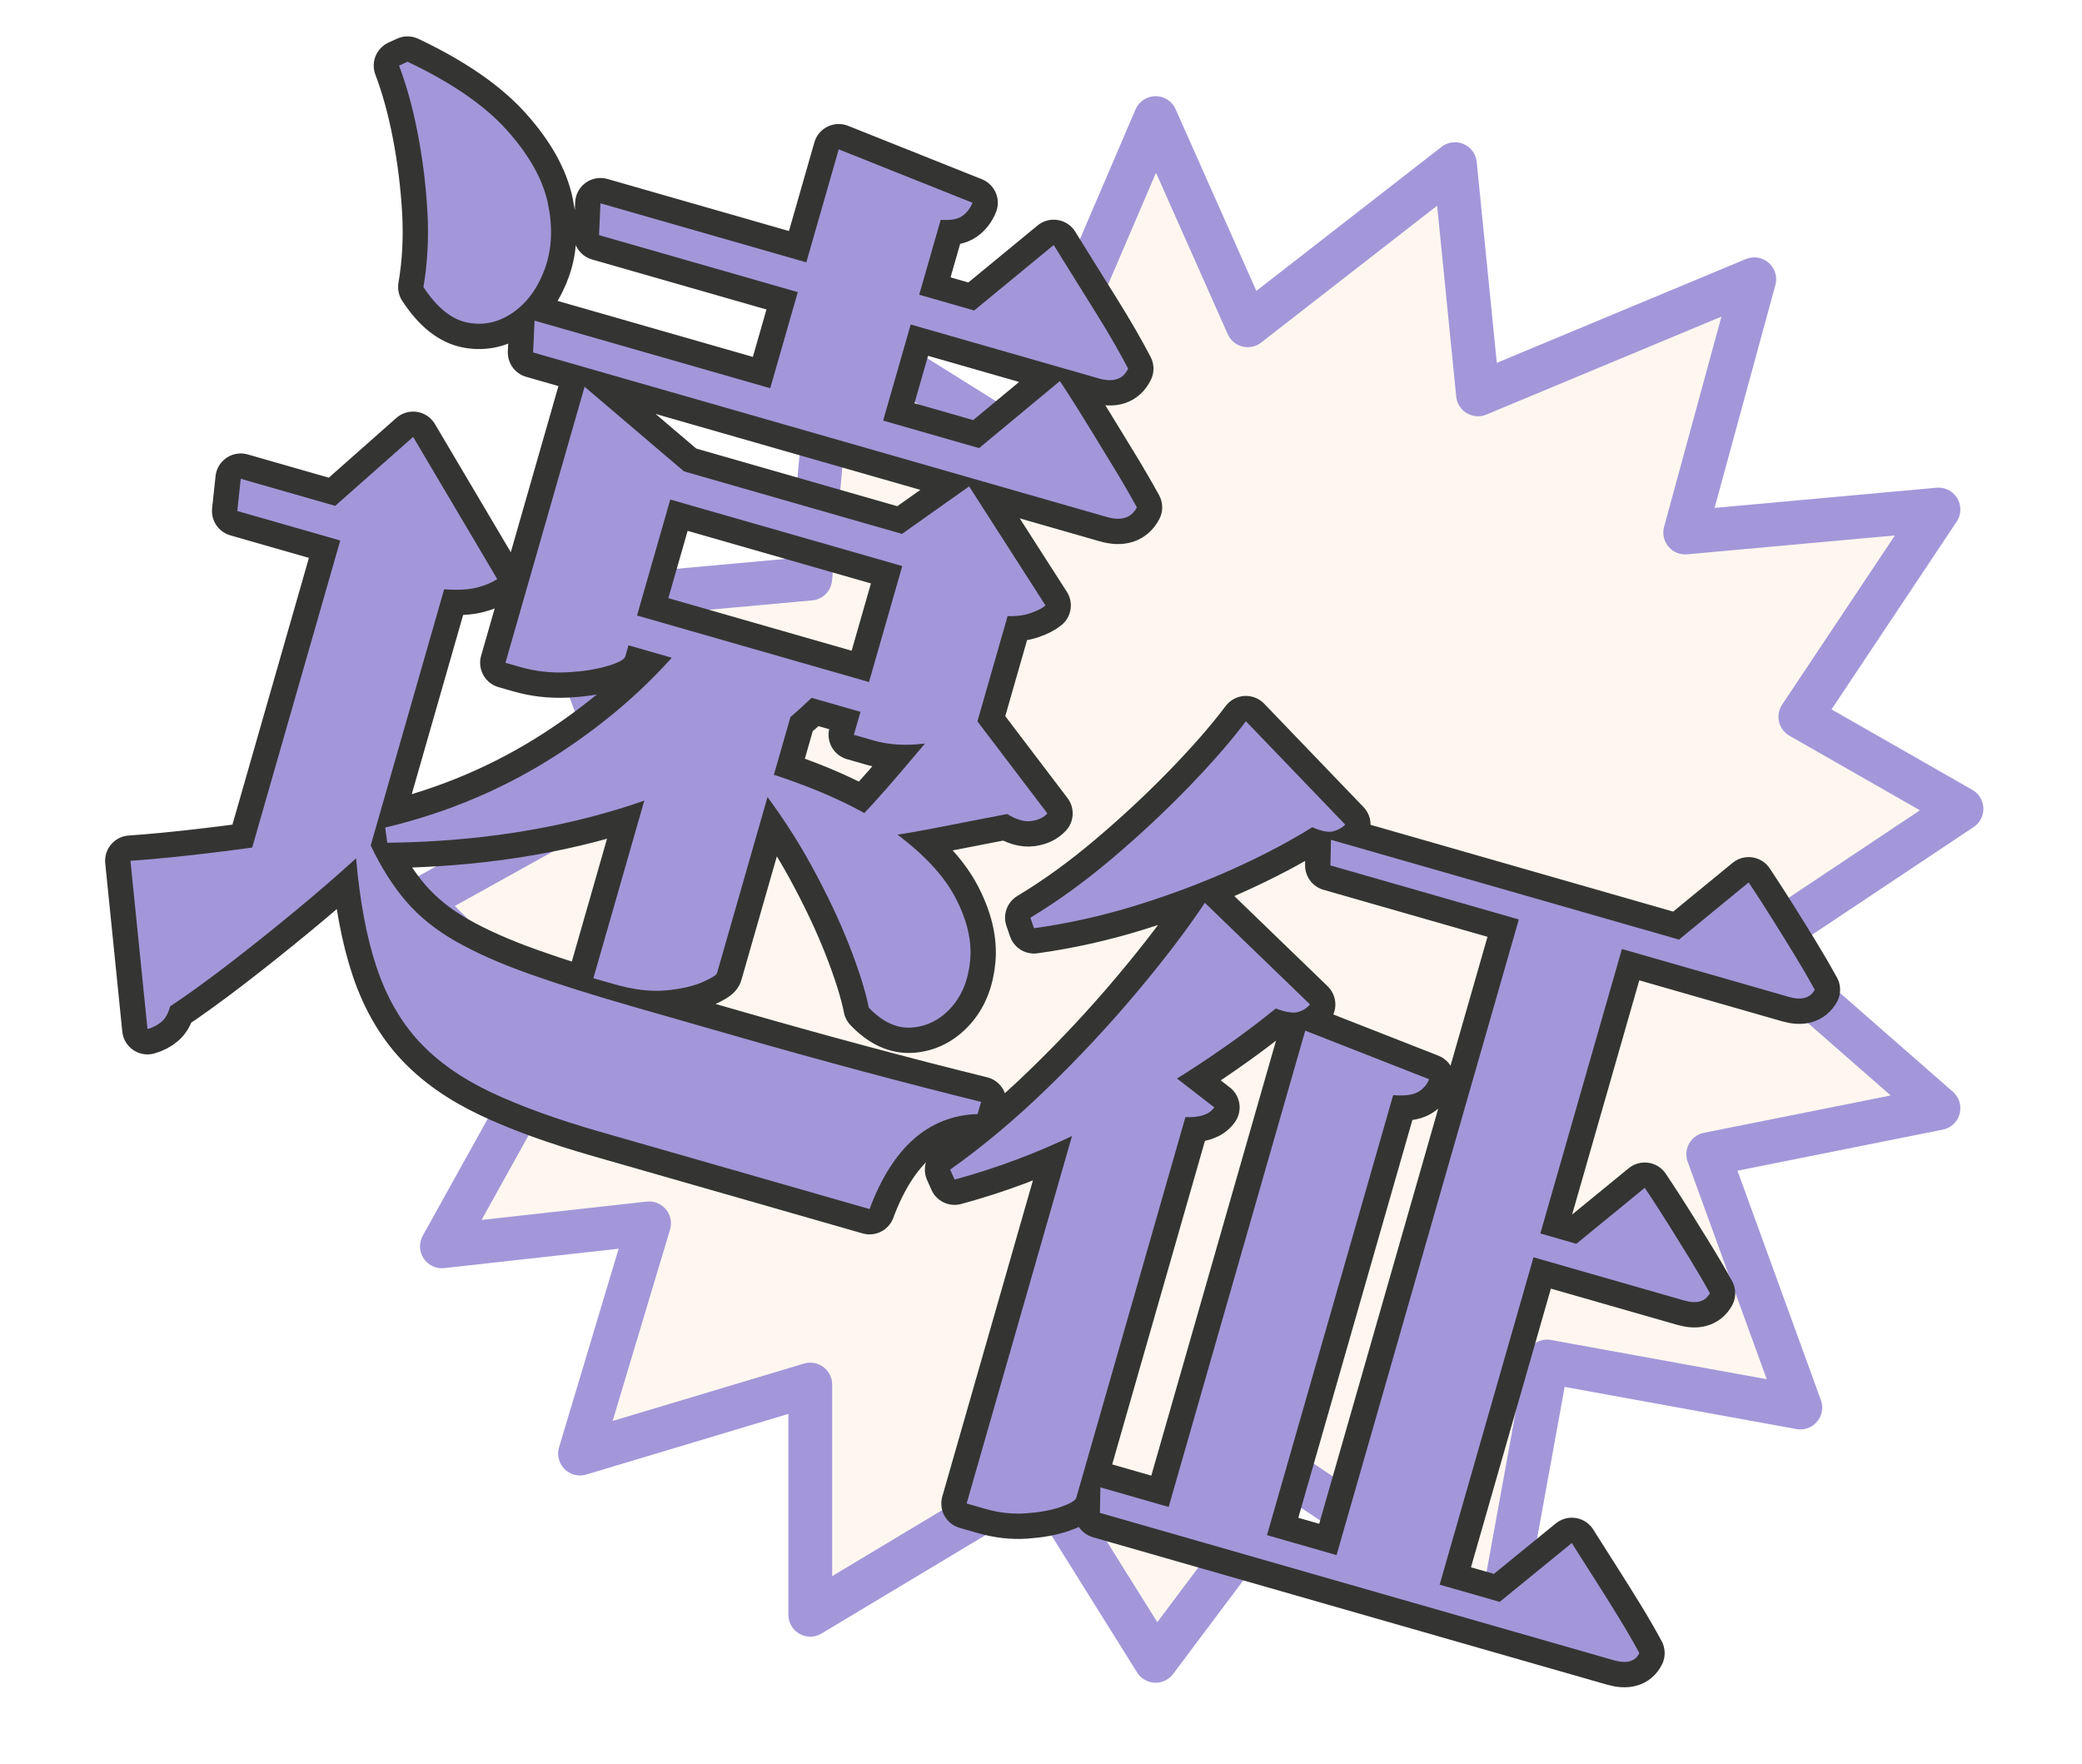
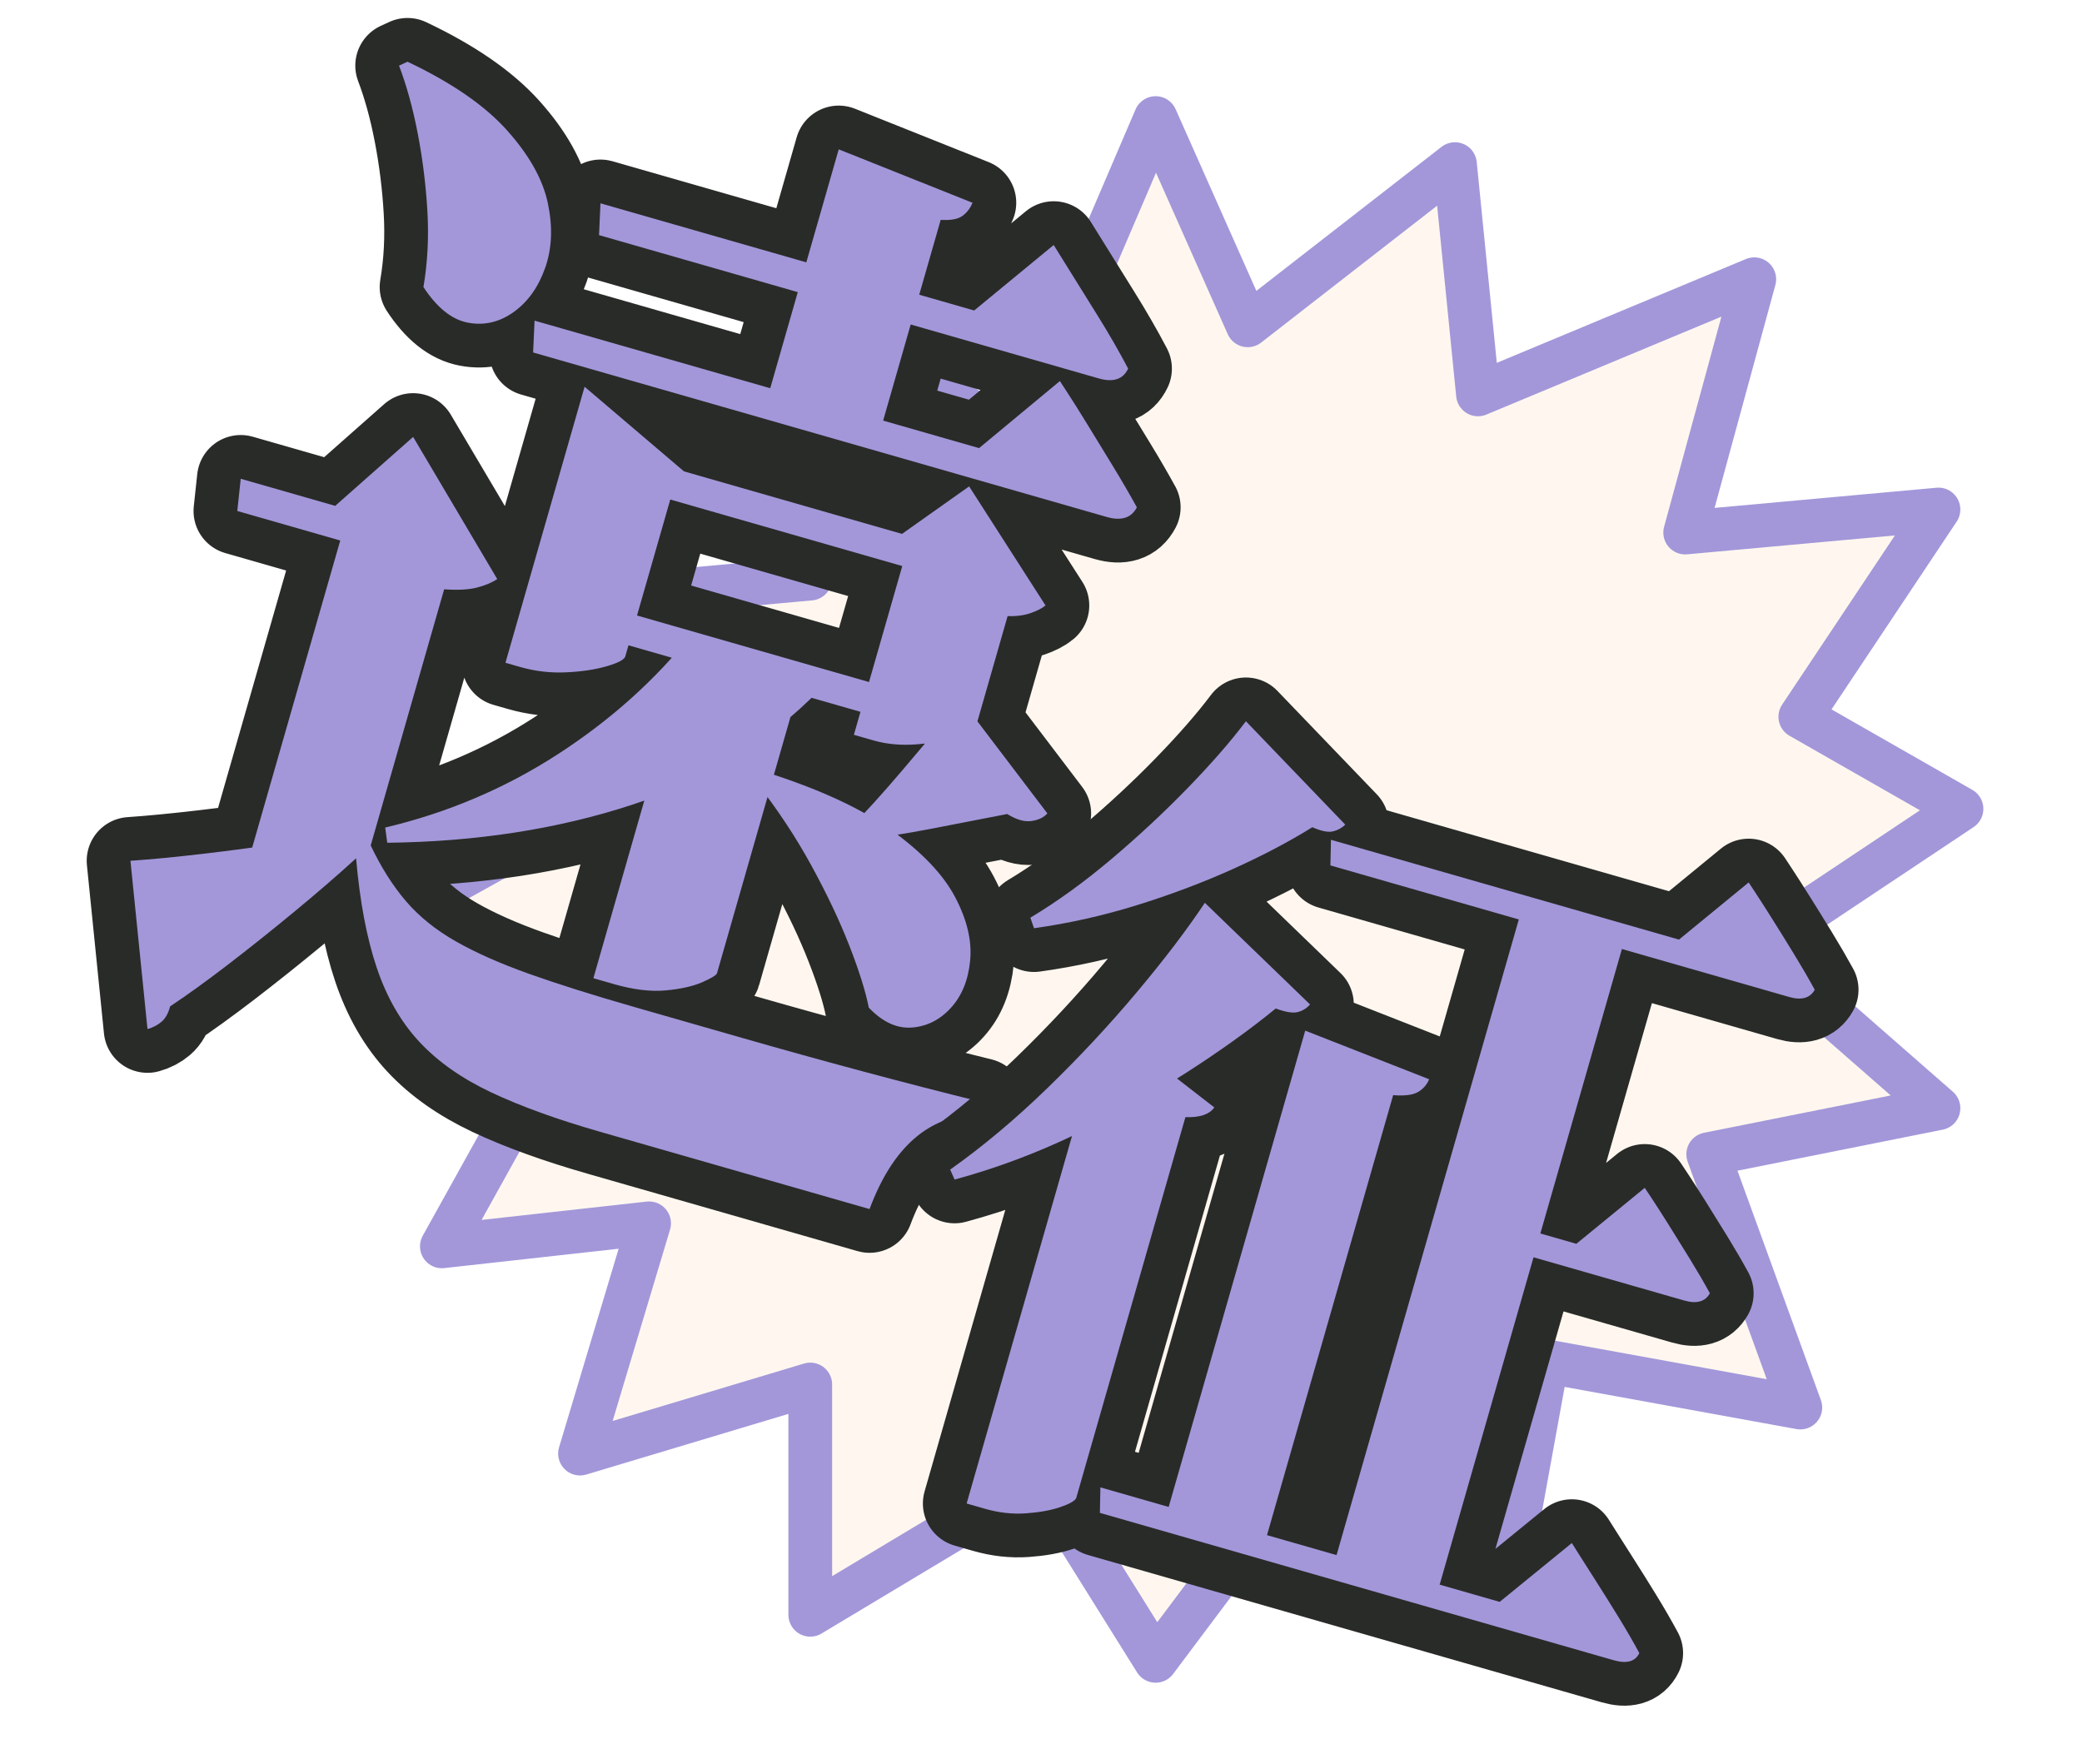
<svg xmlns="http://www.w3.org/2000/svg" viewBox="0 0 85 72">
  <defs />
  <g transform="translate(3 2) scale(.94)">
    <path d="M47 3L51 12 60 5 61 15 73 10 70 21 81 20 75 29 82 33 73 39 81 46 71 48 75 59 64 57 62 68 53 62 47 70 42 62 32 68 32 58 22 61 25 51 16 52 21 43 15 37 24 32 21 24 32 23 33 12 41 17Z" fill="#fff7ef" stroke="#a397da" stroke-width="1.9" stroke-linejoin="round" />
    <g transform="rotate(16 42 36)">
-       <path d="M20.22 29.875H34.803V31.221H20.22ZM32.495 23.296H32.099L34.333 20.509L38.947 24.565Q38.786 24.803 38.414 25.064Q38.043 25.326 37.492 25.463V30.544Q37.492 30.728 36.829 31.145Q36.167 31.562 35.219 31.91Q34.271 32.259 33.395 32.259H32.495ZM17.086 23.296V20.953L22.248 23.296H34.088V24.635H22.013V31.721Q22.013 31.94 21.359 32.353Q20.705 32.767 19.736 33.095Q18.768 33.423 17.748 33.423H17.086ZM24.854 8 31.078 8.628Q31.038 9.015 30.812 9.301Q30.586 9.586 29.955 9.723V19.376H24.854ZM15.553 13.105H32.438L34.974 9.42Q34.974 9.42 35.751 10.123Q36.527 10.825 37.608 11.8Q38.689 12.775 39.562 13.689Q39.437 14.45 38.45 14.45H15.874ZM14.206 18.792H34.29L36.861 15.025Q36.861 15.025 37.332 15.434Q37.804 15.843 38.543 16.519Q39.281 17.194 40.095 17.944Q40.909 18.694 41.587 19.376Q41.432 20.138 40.446 20.138H14.527ZM24.522 29.999H30.542V30.76Q28.268 34.995 24.058 37.845Q19.847 40.695 14.306 42.352L14.038 41.742Q17.681 39.695 20.368 36.613Q23.056 33.53 24.522 29.999ZM29.227 34.871Q32.935 34.971 35.23 35.801Q37.524 36.631 38.668 37.826Q39.812 39.02 40.049 40.278Q40.286 41.536 39.818 42.487Q39.35 43.438 38.428 43.783Q37.507 44.127 36.384 43.471Q35.884 42.499 34.829 41.116Q33.774 39.732 32.299 38.239Q30.825 36.746 29.015 35.426ZM36.564 29.525 41.514 33.225Q41.353 33.552 40.932 33.736Q40.511 33.92 39.845 33.73Q38.388 34.477 36.82 35.27Q35.252 36.063 33.934 36.603L33.476 36.143Q34.114 34.987 34.925 33.2Q35.736 31.414 36.564 29.525ZM13.647 42.663Q14.695 43.85 15.795 44.573Q16.894 45.295 18.346 45.647Q19.798 46 21.778 46.125Q23.758 46.251 26.569 46.251Q28.842 46.251 31.499 46.251Q34.156 46.251 36.92 46.203Q39.684 46.155 42.2 46.06V46.61Q39.16 47.589 38.826 51.87Q37.157 51.87 35.046 51.87Q32.935 51.87 30.764 51.87Q28.594 51.87 26.643 51.87Q23.742 51.87 21.642 51.53Q19.541 51.189 18.029 50.278Q16.517 49.368 15.36 47.691Q14.203 46.013 13.19 43.374Q12.329 44.773 11.25 46.344Q10.172 47.916 9.113 49.348Q8.054 50.779 7.199 51.782Q7.21 52.251 7.023 52.53Q6.836 52.81 6.526 53L3.8 46.179Q5.04 45.731 6.746 45.019Q8.451 44.308 10.274 43.471Q12.097 42.634 13.647 41.882ZM13.647 31.09V42.574L8.725 45.703V30.297H4.073L3.832 28.911H8.099L10.528 25.1L15.741 30.027Q15.476 30.341 14.997 30.624Q14.519 30.906 13.647 31.09ZM5.802 9.504Q8.945 10.022 10.78 11.178Q12.615 12.333 13.354 13.729Q14.094 15.124 14.017 16.453Q13.94 17.782 13.236 18.675Q12.532 19.568 11.461 19.673Q10.39 19.778 9.164 18.719Q8.987 17.12 8.42 15.501Q7.852 13.883 7.093 12.387Q6.335 10.891 5.495 9.768ZM24.533 34.568 29.634 31.016V43.846Q29.634 43.983 29.122 44.406Q28.609 44.829 27.693 45.184Q26.777 45.539 25.468 45.539H24.533Z" fill="#a397da" stroke="#343532" stroke-width="2.2" stroke-linejoin="round" paint-order="stroke fill" />
-       <path d="M46.404 44.586 48.23 41.991 52.003 43.5Q51.82 44.028 50.913 44.251V61.458Q50.882 61.666 50.348 62.035Q49.813 62.404 48.992 62.702Q48.172 63 47.244 63H46.404ZM49.159 35.071 54.767 38.055Q54.625 38.36 54.339 38.523Q54.053 38.687 53.384 38.634Q52.151 40.413 50.399 42.406Q48.646 44.398 46.529 46.287Q44.412 48.176 42.023 49.62L41.72 49.257Q43.339 47.237 44.794 44.708Q46.248 42.179 47.385 39.626Q48.523 37.073 49.159 35.071ZM48.7 27 54.084 30.126Q53.937 30.393 53.654 30.554Q53.37 30.715 52.741 30.629Q51.548 31.951 49.907 33.34Q48.266 34.728 46.333 35.994Q44.4 37.26 42.33 38.177L42.053 37.78Q43.451 36.283 44.738 34.358Q46.025 32.433 47.067 30.487Q48.109 28.54 48.7 27ZM51.796 60.725H69.836L72.144 57.405Q72.144 57.405 72.566 57.782Q72.987 58.158 73.64 58.734Q74.293 59.31 75.002 59.959Q75.711 60.609 76.28 61.192Q76.174 61.796 75.302 61.796H52.08ZM53.67 30.931H69.394L71.619 27.71Q71.619 27.71 72.038 28.07Q72.457 28.43 73.082 28.99Q73.707 29.549 74.413 30.198Q75.12 30.848 75.663 31.398Q75.521 32.007 74.68 32.007H53.953ZM65.384 44.859H68.751L70.936 41.704Q70.936 41.704 71.34 42.048Q71.743 42.391 72.368 42.951Q72.993 43.51 73.684 44.143Q74.375 44.776 74.918 45.326Q74.776 45.935 73.935 45.935H65.384ZM54.88 39.206 60.635 39.752Q60.594 40.133 60.324 40.416Q60.053 40.699 59.323 40.846V60.965H54.88ZM62.466 30.931H67.124V61.157H62.466Z" fill="#a397da" stroke="#343532" stroke-width="2.2" stroke-linejoin="round" paint-order="stroke fill" />
+       <path d="M20.22 29.875H34.803V31.221H20.22ZM32.495 23.296H32.099L34.333 20.509L38.947 24.565Q38.786 24.803 38.414 25.064Q38.043 25.326 37.492 25.463V30.544Q37.492 30.728 36.829 31.145Q36.167 31.562 35.219 31.91Q34.271 32.259 33.395 32.259H32.495ZM17.086 23.296V20.953L22.248 23.296H34.088V24.635H22.013V31.721Q22.013 31.94 21.359 32.353Q20.705 32.767 19.736 33.095Q18.768 33.423 17.748 33.423H17.086ZM24.854 8 31.078 8.628Q31.038 9.015 30.812 9.301Q30.586 9.586 29.955 9.723V19.376H24.854ZM15.553 13.105H32.438L34.974 9.42Q34.974 9.42 35.751 10.123Q36.527 10.825 37.608 11.8Q38.689 12.775 39.562 13.689Q39.437 14.45 38.45 14.45H15.874ZM14.206 18.792H34.29L36.861 15.025Q36.861 15.025 37.332 15.434Q37.804 15.843 38.543 16.519Q39.281 17.194 40.095 17.944Q40.909 18.694 41.587 19.376Q41.432 20.138 40.446 20.138H14.527ZM24.522 29.999H30.542V30.76Q28.268 34.995 24.058 37.845Q19.847 40.695 14.306 42.352L14.038 41.742Q17.681 39.695 20.368 36.613Q23.056 33.53 24.522 29.999ZM29.227 34.871Q32.935 34.971 35.23 35.801Q37.524 36.631 38.668 37.826Q39.812 39.02 40.049 40.278Q40.286 41.536 39.818 42.487Q39.35 43.438 38.428 43.783Q37.507 44.127 36.384 43.471Q35.884 42.499 34.829 41.116Q33.774 39.732 32.299 38.239Q30.825 36.746 29.015 35.426ZM36.564 29.525 41.514 33.225Q41.353 33.552 40.932 33.736Q40.511 33.92 39.845 33.73Q38.388 34.477 36.82 35.27Q35.252 36.063 33.934 36.603L33.476 36.143Q34.114 34.987 34.925 33.2Q35.736 31.414 36.564 29.525ZM13.647 42.663Q14.695 43.85 15.795 44.573Q16.894 45.295 18.346 45.647Q19.798 46 21.778 46.125Q23.758 46.251 26.569 46.251Q28.842 46.251 31.499 46.251Q34.156 46.251 36.92 46.203Q39.684 46.155 42.2 46.06V46.61Q39.16 47.589 38.826 51.87Q37.157 51.87 35.046 51.87Q32.935 51.87 30.764 51.87Q28.594 51.87 26.643 51.87Q23.742 51.87 21.642 51.53Q19.541 51.189 18.029 50.278Q16.517 49.368 15.36 47.691Q14.203 46.013 13.19 43.374Q12.329 44.773 11.25 46.344Q10.172 47.916 9.113 49.348Q8.054 50.779 7.199 51.782Q7.21 52.251 7.023 52.53Q6.836 52.81 6.526 53L3.8 46.179Q5.04 45.731 6.746 45.019Q8.451 44.308 10.274 43.471Q12.097 42.634 13.647 41.882ZM13.647 31.09V42.574L8.725 45.703V30.297H4.073L3.832 28.911H8.099L10.528 25.1L15.741 30.027Q15.476 30.341 14.997 30.624Q14.519 30.906 13.647 31.09ZM5.802 9.504Q8.945 10.022 10.78 11.178Q12.615 12.333 13.354 13.729Q14.094 15.124 14.017 16.453Q13.94 17.782 13.236 18.675Q12.532 19.568 11.461 19.673Q10.39 19.778 9.164 18.719Q8.987 17.12 8.42 15.501Q7.852 13.883 7.093 12.387Q6.335 10.891 5.495 9.768ZM24.533 34.568 29.634 31.016V43.846Q29.634 43.983 29.122 44.406Q28.609 44.829 27.693 45.184Q26.777 45.539 25.468 45.539H24.533Z" fill="#a397da" stroke="#292b28" stroke-width="3.8" stroke-linejoin="round" paint-order="stroke fill" />
+       <path d="M46.404 44.586 48.23 41.991 52.003 43.5Q51.82 44.028 50.913 44.251V61.458Q50.882 61.666 50.348 62.035Q49.813 62.404 48.992 62.702Q48.172 63 47.244 63H46.404ZM49.159 35.071 54.767 38.055Q54.625 38.36 54.339 38.523Q54.053 38.687 53.384 38.634Q52.151 40.413 50.399 42.406Q48.646 44.398 46.529 46.287Q44.412 48.176 42.023 49.62L41.72 49.257Q43.339 47.237 44.794 44.708Q46.248 42.179 47.385 39.626Q48.523 37.073 49.159 35.071ZM48.7 27 54.084 30.126Q53.937 30.393 53.654 30.554Q53.37 30.715 52.741 30.629Q51.548 31.951 49.907 33.34Q48.266 34.728 46.333 35.994Q44.4 37.26 42.33 38.177L42.053 37.78Q43.451 36.283 44.738 34.358Q46.025 32.433 47.067 30.487Q48.109 28.54 48.7 27ZM51.796 60.725H69.836L72.144 57.405Q72.144 57.405 72.566 57.782Q72.987 58.158 73.64 58.734Q74.293 59.31 75.002 59.959Q75.711 60.609 76.28 61.192Q76.174 61.796 75.302 61.796H52.08ZM53.67 30.931H69.394L71.619 27.71Q71.619 27.71 72.038 28.07Q72.457 28.43 73.082 28.99Q73.707 29.549 74.413 30.198Q75.12 30.848 75.663 31.398Q75.521 32.007 74.68 32.007H53.953ZM65.384 44.859H68.751L70.936 41.704Q70.936 41.704 71.34 42.048Q71.743 42.391 72.368 42.951Q72.993 43.51 73.684 44.143Q74.375 44.776 74.918 45.326Q74.776 45.935 73.935 45.935H65.384ZM54.88 39.206 60.635 39.752Q60.594 40.133 60.324 40.416Q60.053 40.699 59.323 40.846V60.965H54.88ZM62.466 30.931H67.124V61.157H62.466Z" fill="#a397da" stroke="#292b28" stroke-width="3.8" stroke-linejoin="round" paint-order="stroke fill" />
    </g>
  </g>
</svg>
